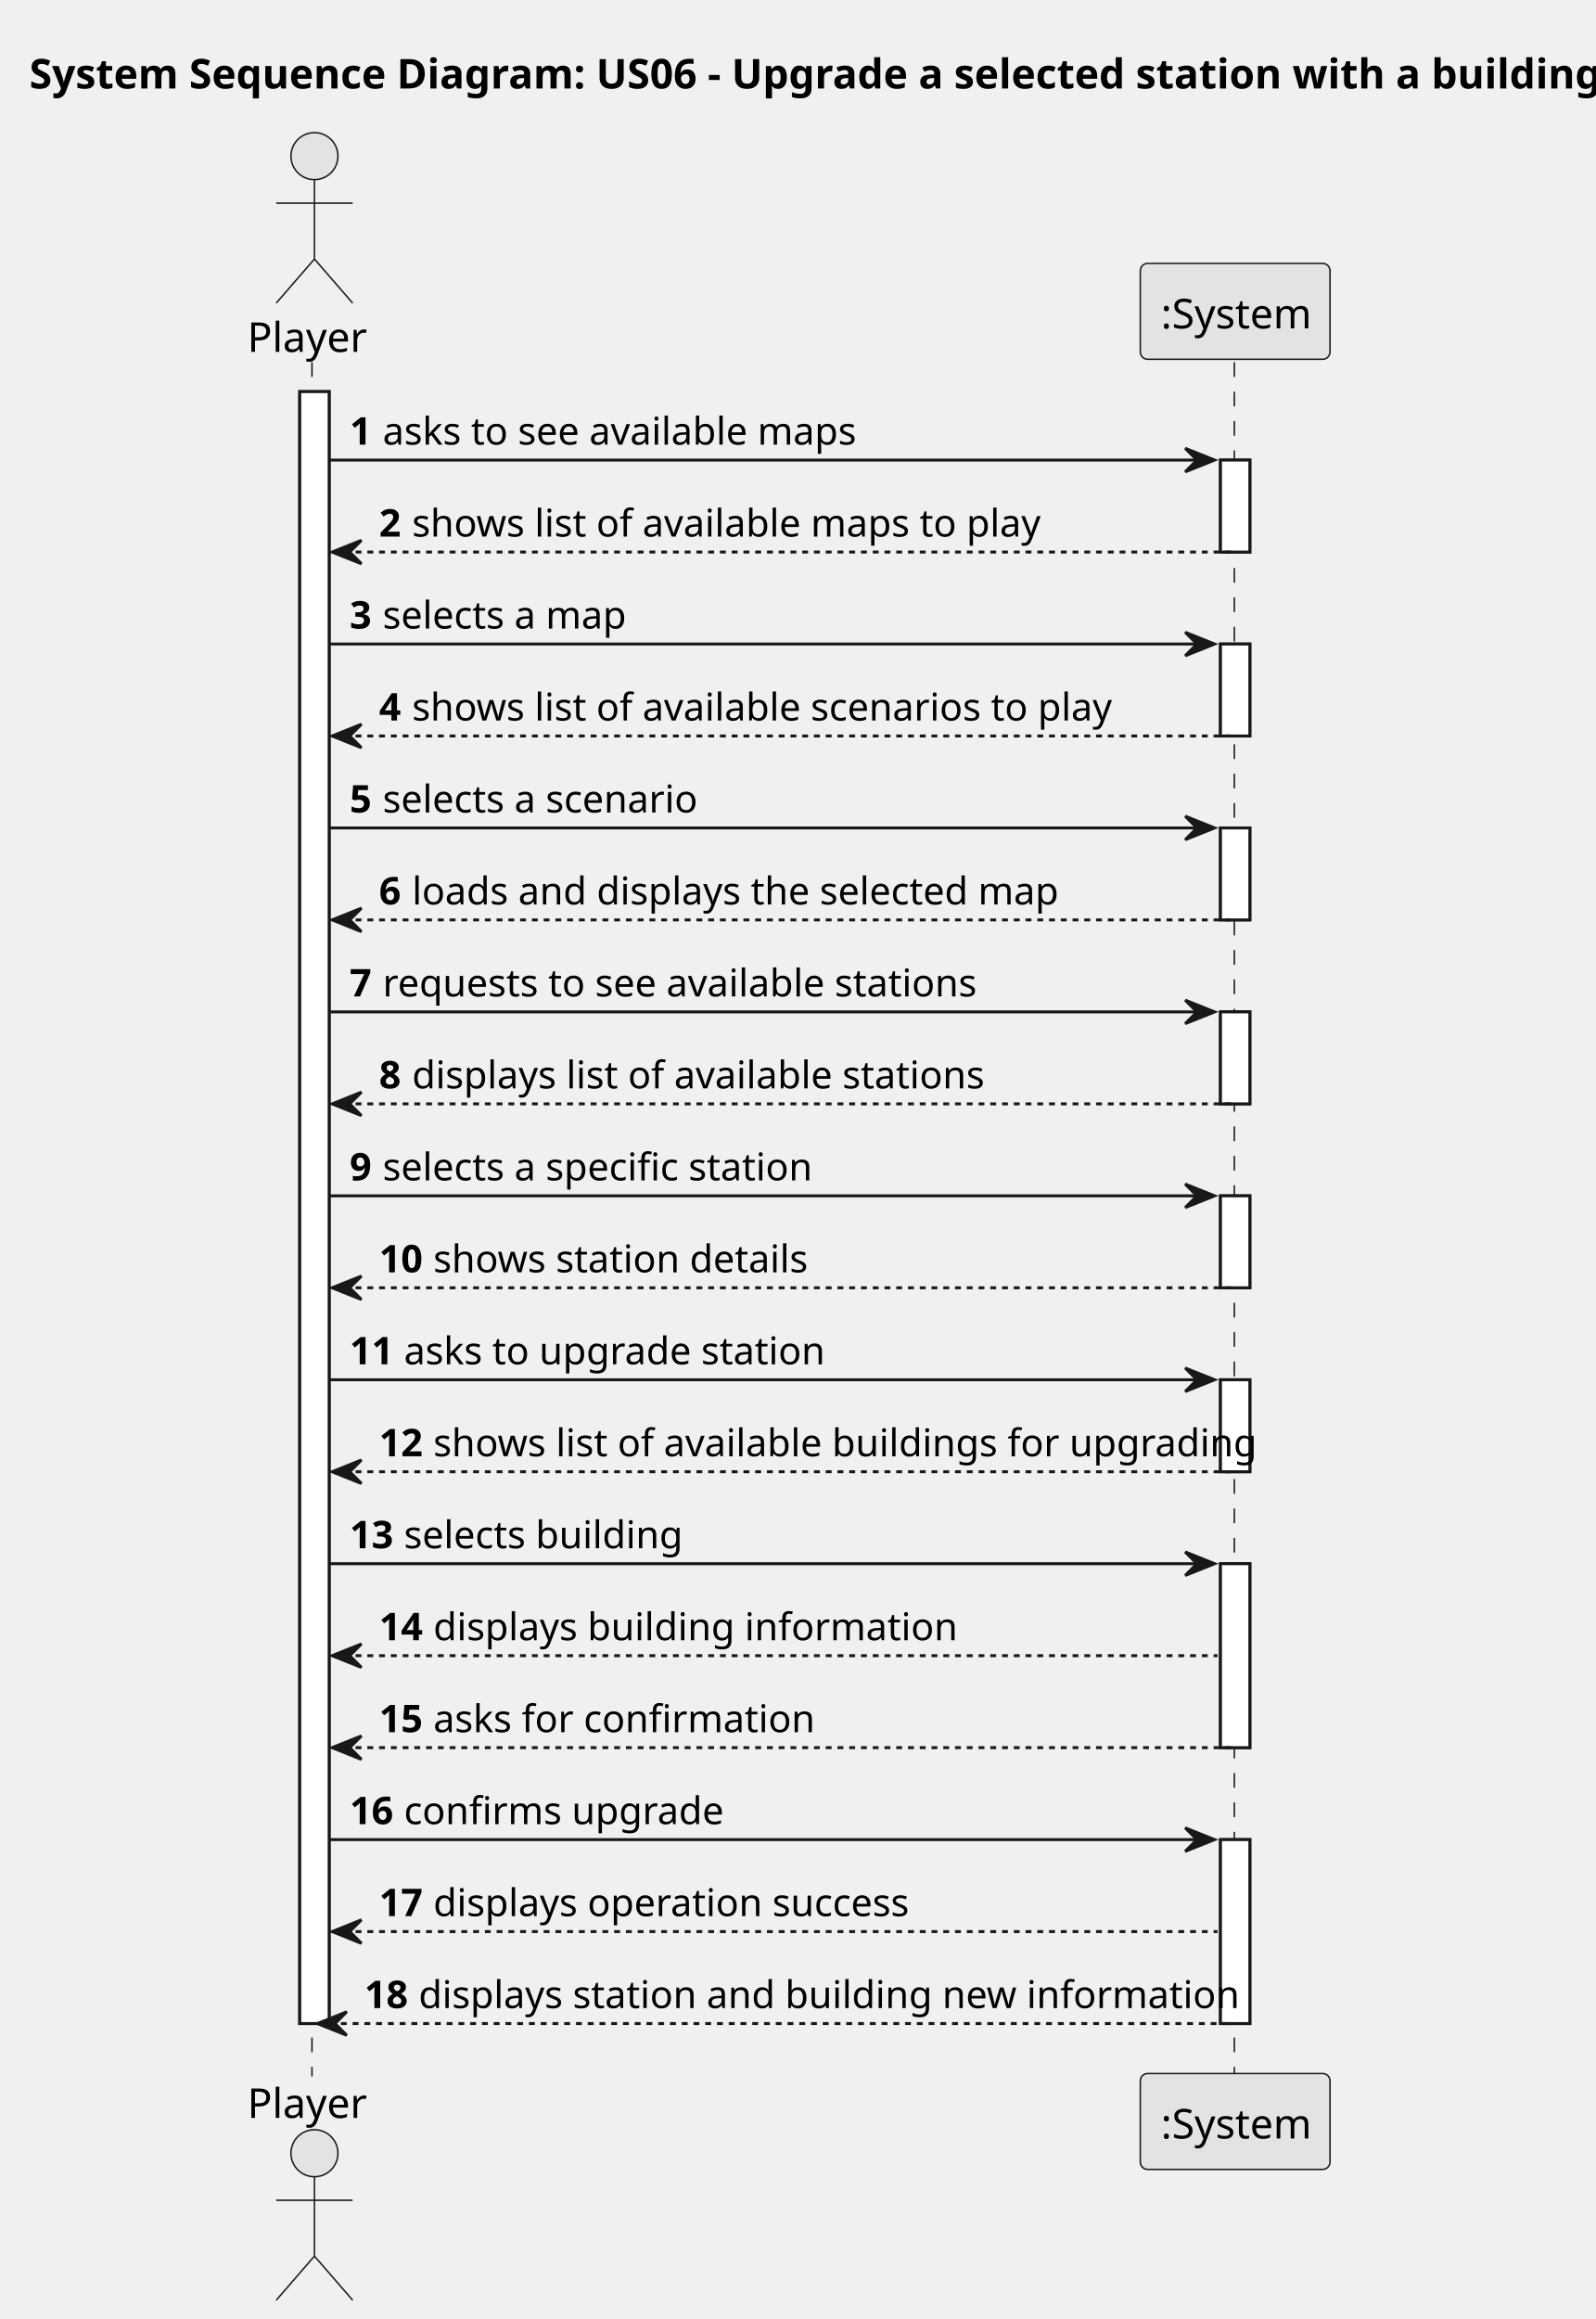
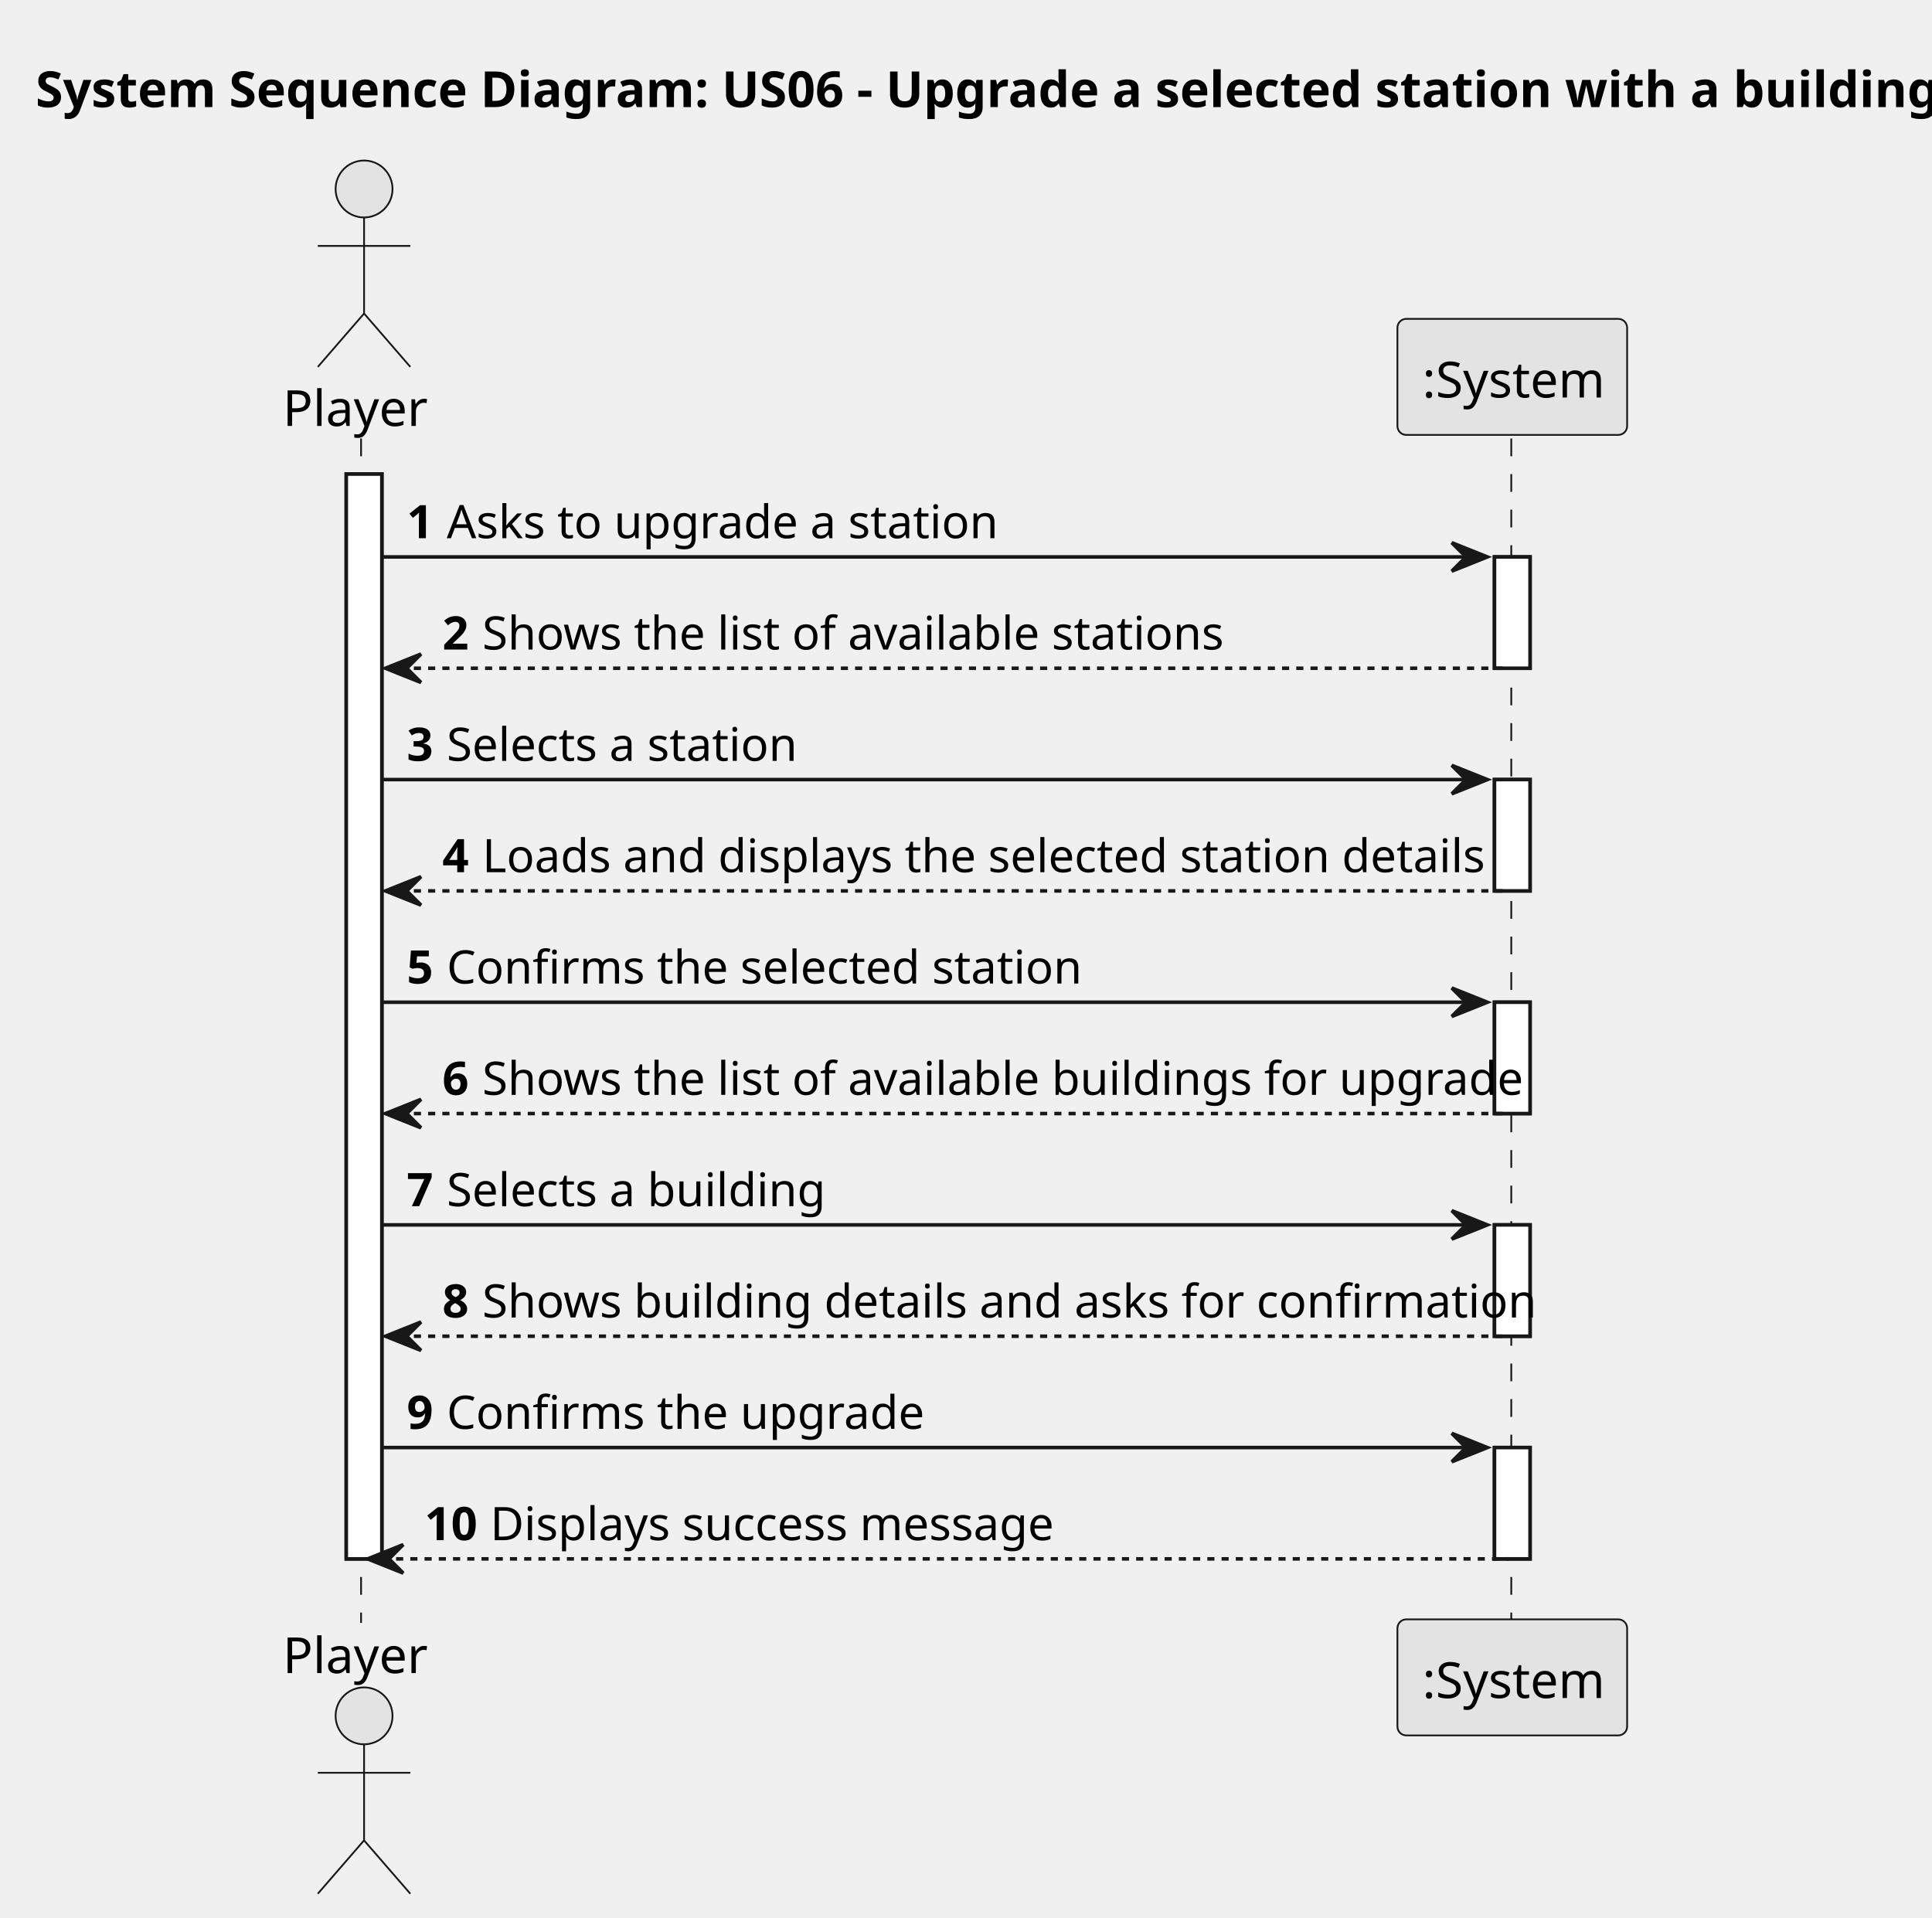
- <svg xmlns="http://www.w3.org/2000/svg" contentStyleType="text/css" height="789px" preserveAspectRatio="none" style="width:543px;height:789px;background:#FFFFFF;" version="1.1" viewBox="0 0 543 789" width="543px" zoomAndPan="magnify">
+ <svg xmlns="http://www.w3.org/2000/svg" contentStyleType="text/css" height="539px" preserveAspectRatio="none" style="width:543px;height:539px;background:#FFFFFF;" version="1.1" viewBox="0 0 543 539" width="543px" zoomAndPan="magnify">
  <defs />
  <g>
    <text fill="#000000" font-family="sans-serif" font-size="14" font-weight="bold" lengthAdjust="spacing" textLength="515.799" x="10" y="30.107">System Sequence Diagram: US06 - Upgrade a selected station with a building</text>
-     <rect fill="#FFFFFF" height="555.238" style="stroke:#181818;stroke-width:1.0;" width="10" x="102.011" y="133.242" />
-     <rect fill="#FFFFFF" height="31.291" style="stroke:#181818;stroke-width:1.0;" width="10" x="415.347" y="156.533" />
-     <rect fill="#FFFFFF" height="31.291" style="stroke:#181818;stroke-width:1.0;" width="10" x="415.347" y="219.115" />
-     <rect fill="#FFFFFF" height="31.291" style="stroke:#181818;stroke-width:1.0;" width="10" x="415.347" y="281.697" />
-     <rect fill="#FFFFFF" height="31.291" style="stroke:#181818;stroke-width:1.0;" width="10" x="415.347" y="344.279" />
-     <rect fill="#FFFFFF" height="31.291" style="stroke:#181818;stroke-width:1.0;" width="10" x="415.347" y="406.861" />
-     <rect fill="#FFFFFF" height="31.291" style="stroke:#181818;stroke-width:1.0;" width="10" x="415.347" y="469.443" />
-     <rect fill="#FFFFFF" height="62.582" style="stroke:#181818;stroke-width:1.0;" width="10" x="415.347" y="532.025" />
-     <rect fill="#FFFFFF" height="62.582" style="stroke:#181818;stroke-width:1.0;" width="10" x="415.347" y="625.898" />
-     <line style="stroke:#181818;stroke-width:0.5;stroke-dasharray:5.0,5.0;" x1="106.169" x2="106.169" y1="123.242" y2="706.481" />
-     <line style="stroke:#181818;stroke-width:0.5;stroke-dasharray:5.0,5.0;" x1="420.064" x2="420.064" y1="123.242" y2="706.481" />
-     <text fill="#000000" font-family="sans-serif" font-size="14" lengthAdjust="spacing" textLength="39.683" x="84.169" y="119.728">Player</text>
-     <ellipse cx="107.011" cy="53.121" fill="#E3E3E3" rx="8" ry="8" style="stroke:#181818;stroke-width:0.5;" />
-     <path d="M107.011,61.121 L107.011,88.121 M94.011,69.121 L120.011,69.121 M107.011,88.121 L94.011,103.121 M107.011,88.121 L120.011,103.121 " fill="none" style="stroke:#181818;stroke-width:0.5;" />
-     <text fill="#000000" font-family="sans-serif" font-size="14" lengthAdjust="spacing" textLength="39.683" x="84.169" y="720.588">Player</text>
-     <ellipse cx="107.011" cy="732.602" fill="#E3E3E3" rx="8" ry="8" style="stroke:#181818;stroke-width:0.5;" />
-     <path d="M107.011,740.602 L107.011,767.602 M94.011,748.602 L120.011,748.602 M107.011,767.602 L94.011,782.602 M107.011,767.602 L120.011,782.602 " fill="none" style="stroke:#181818;stroke-width:0.5;" />
-     <rect fill="#E3E3E3" height="32.621" rx="2.5" ry="2.5" style="stroke:#181818;stroke-width:0.5;" width="64.565" x="388.064" y="89.621" />
-     <text fill="#000000" font-family="sans-serif" font-size="14" lengthAdjust="spacing" textLength="50.565" x="395.064" y="111.728">:System</text>
-     <rect fill="#E3E3E3" height="32.621" rx="2.5" ry="2.5" style="stroke:#181818;stroke-width:0.5;" width="64.565" x="388.064" y="705.481" />
-     <text fill="#000000" font-family="sans-serif" font-size="14" lengthAdjust="spacing" textLength="50.565" x="395.064" y="727.588">:System</text>
-     <rect fill="#FFFFFF" height="555.238" style="stroke:#181818;stroke-width:1.0;" width="10" x="102.011" y="133.242" />
-     <rect fill="#FFFFFF" height="31.291" style="stroke:#181818;stroke-width:1.0;" width="10" x="415.347" y="156.533" />
-     <rect fill="#FFFFFF" height="31.291" style="stroke:#181818;stroke-width:1.0;" width="10" x="415.347" y="219.115" />
-     <rect fill="#FFFFFF" height="31.291" style="stroke:#181818;stroke-width:1.0;" width="10" x="415.347" y="281.697" />
-     <rect fill="#FFFFFF" height="31.291" style="stroke:#181818;stroke-width:1.0;" width="10" x="415.347" y="344.279" />
-     <rect fill="#FFFFFF" height="31.291" style="stroke:#181818;stroke-width:1.0;" width="10" x="415.347" y="406.861" />
-     <rect fill="#FFFFFF" height="31.291" style="stroke:#181818;stroke-width:1.0;" width="10" x="415.347" y="469.443" />
-     <rect fill="#FFFFFF" height="62.582" style="stroke:#181818;stroke-width:1.0;" width="10" x="415.347" y="532.025" />
-     <rect fill="#FFFFFF" height="62.582" style="stroke:#181818;stroke-width:1.0;" width="10" x="415.347" y="625.898" />
-     <polygon fill="#181818" points="403.347,152.533,413.347,156.533,403.347,160.533,407.347,156.533" style="stroke:#181818;stroke-width:1.0;" />
-     <line style="stroke:#181818;stroke-width:1.0;" x1="112.011" x2="409.347" y1="156.533" y2="156.533" />
-     <text fill="#000000" font-family="sans-serif" font-size="13" font-weight="bold" lengthAdjust="spacing" textLength="7.23" x="119.011" y="151.27">1</text>
-     <text fill="#000000" font-family="sans-serif" font-size="13" lengthAdjust="spacing" textLength="156.083" x="130.241" y="151.27">asks to see available maps</text>
-     <polygon fill="#181818" points="123.011,183.824,113.011,187.824,123.011,191.824,119.011,187.824" style="stroke:#181818;stroke-width:1.0;" />
-     <line style="stroke:#181818;stroke-width:1.0;stroke-dasharray:2.0,2.0;" x1="117.011" x2="419.347" y1="187.824" y2="187.824" />
-     <text fill="#000000" font-family="sans-serif" font-size="13" font-weight="bold" lengthAdjust="spacing" textLength="7.23" x="129.011" y="182.561">2</text>
-     <text fill="#000000" font-family="sans-serif" font-size="13" lengthAdjust="spacing" textLength="203.042" x="140.241" y="182.561">shows list of available maps to play</text>
-     <polygon fill="#181818" points="403.347,215.115,413.347,219.115,403.347,223.115,407.347,219.115" style="stroke:#181818;stroke-width:1.0;" />
-     <line style="stroke:#181818;stroke-width:1.0;" x1="112.011" x2="409.347" y1="219.115" y2="219.115" />
-     <text fill="#000000" font-family="sans-serif" font-size="13" font-weight="bold" lengthAdjust="spacing" textLength="7.23" x="119.011" y="213.852">3</text>
-     <text fill="#000000" font-family="sans-serif" font-size="13" lengthAdjust="spacing" textLength="80.203" x="130.241" y="213.852">selects a map</text>
-     <polygon fill="#181818" points="123.011,246.406,113.011,250.406,123.011,254.406,119.011,250.406" style="stroke:#181818;stroke-width:1.0;" />
-     <line style="stroke:#181818;stroke-width:1.0;stroke-dasharray:2.0,2.0;" x1="117.011" x2="419.347" y1="250.406" y2="250.406" />
-     <text fill="#000000" font-family="sans-serif" font-size="13" font-weight="bold" lengthAdjust="spacing" textLength="7.23" x="129.011" y="245.144">4</text>
-     <text fill="#000000" font-family="sans-serif" font-size="13" lengthAdjust="spacing" textLength="226.891" x="140.241" y="245.144">shows list of available scenarios to play</text>
-     <polygon fill="#181818" points="403.347,277.697,413.347,281.697,403.347,285.697,407.347,281.697" style="stroke:#181818;stroke-width:1.0;" />
-     <line style="stroke:#181818;stroke-width:1.0;" x1="112.011" x2="409.347" y1="281.697" y2="281.697" />
-     <text fill="#000000" font-family="sans-serif" font-size="13" font-weight="bold" lengthAdjust="spacing" textLength="7.23" x="119.011" y="276.435">5</text>
-     <text fill="#000000" font-family="sans-serif" font-size="13" lengthAdjust="spacing" textLength="104.051" x="130.241" y="276.435">selects a scenario</text>
-     <polygon fill="#181818" points="123.011,308.988,113.011,312.988,123.011,316.988,119.011,312.988" style="stroke:#181818;stroke-width:1.0;" />
-     <line style="stroke:#181818;stroke-width:1.0;stroke-dasharray:2.0,2.0;" x1="117.011" x2="419.347" y1="312.988" y2="312.988" />
-     <text fill="#000000" font-family="sans-serif" font-size="13" font-weight="bold" lengthAdjust="spacing" textLength="7.23" x="129.011" y="307.726">6</text>
-     <text fill="#000000" font-family="sans-serif" font-size="13" lengthAdjust="spacing" textLength="209.574" x="140.241" y="307.726">loads and displays the selected map</text>
-     <polygon fill="#181818" points="403.347,340.279,413.347,344.279,403.347,348.279,407.347,344.279" style="stroke:#181818;stroke-width:1.0;" />
-     <line style="stroke:#181818;stroke-width:1.0;" x1="112.011" x2="409.347" y1="344.279" y2="344.279" />
-     <text fill="#000000" font-family="sans-serif" font-size="13" font-weight="bold" lengthAdjust="spacing" textLength="7.23" x="119.011" y="339.017">7</text>
-     <text fill="#000000" font-family="sans-serif" font-size="13" lengthAdjust="spacing" textLength="192.226" x="130.241" y="339.017">requests to see available stations</text>
-     <polygon fill="#181818" points="123.011,371.57,113.011,375.57,123.011,379.57,119.011,375.57" style="stroke:#181818;stroke-width:1.0;" />
-     <line style="stroke:#181818;stroke-width:1.0;stroke-dasharray:2.0,2.0;" x1="117.011" x2="419.347" y1="375.57" y2="375.57" />
-     <text fill="#000000" font-family="sans-serif" font-size="13" font-weight="bold" lengthAdjust="spacing" textLength="7.23" x="129.011" y="370.308">8</text>
-     <text fill="#000000" font-family="sans-serif" font-size="13" lengthAdjust="spacing" textLength="184.26" x="140.241" y="370.308">displays list of available stations</text>
-     <polygon fill="#181818" points="403.347,402.861,413.347,406.861,403.347,410.861,407.347,406.861" style="stroke:#181818;stroke-width:1.0;" />
-     <line style="stroke:#181818;stroke-width:1.0;" x1="112.011" x2="409.347" y1="406.861" y2="406.861" />
-     <text fill="#000000" font-family="sans-serif" font-size="13" font-weight="bold" lengthAdjust="spacing" textLength="7.23" x="119.011" y="401.599">9</text>
-     <text fill="#000000" font-family="sans-serif" font-size="13" lengthAdjust="spacing" textLength="140.175" x="130.241" y="401.599">selects a specific station</text>
-     <polygon fill="#181818" points="123.011,434.152,113.011,438.152,123.011,442.152,119.011,438.152" style="stroke:#181818;stroke-width:1.0;" />
-     <line style="stroke:#181818;stroke-width:1.0;stroke-dasharray:2.0,2.0;" x1="117.011" x2="419.347" y1="438.152" y2="438.152" />
-     <text fill="#000000" font-family="sans-serif" font-size="13" font-weight="bold" lengthAdjust="spacing" textLength="14.46" x="129.011" y="432.89">10</text>
-     <text fill="#000000" font-family="sans-serif" font-size="13" lengthAdjust="spacing" textLength="119.952" x="147.471" y="432.89">shows station details</text>
-     <polygon fill="#181818" points="403.347,465.443,413.347,469.443,403.347,473.443,407.347,469.443" style="stroke:#181818;stroke-width:1.0;" />
-     <line style="stroke:#181818;stroke-width:1.0;" x1="112.011" x2="409.347" y1="469.443" y2="469.443" />
-     <text fill="#000000" font-family="sans-serif" font-size="13" font-weight="bold" lengthAdjust="spacing" textLength="14.46" x="119.011" y="464.181">11</text>
-     <text fill="#000000" font-family="sans-serif" font-size="13" lengthAdjust="spacing" textLength="134.418" x="137.471" y="464.181">asks to upgrade station</text>
-     <polygon fill="#181818" points="123.011,496.734,113.011,500.734,123.011,504.734,119.011,500.734" style="stroke:#181818;stroke-width:1.0;" />
-     <line style="stroke:#181818;stroke-width:1.0;stroke-dasharray:2.0,2.0;" x1="117.011" x2="419.347" y1="500.734" y2="500.734" />
-     <text fill="#000000" font-family="sans-serif" font-size="13" font-weight="bold" lengthAdjust="spacing" textLength="14.46" x="129.011" y="495.472">12</text>
-     <text fill="#000000" font-family="sans-serif" font-size="13" lengthAdjust="spacing" textLength="260.876" x="147.471" y="495.472">shows list of available buildings for upgrading</text>
-     <polygon fill="#181818" points="403.347,528.025,413.347,532.025,403.347,536.025,407.347,532.025" style="stroke:#181818;stroke-width:1.0;" />
-     <line style="stroke:#181818;stroke-width:1.0;" x1="112.011" x2="409.347" y1="532.025" y2="532.025" />
-     <text fill="#000000" font-family="sans-serif" font-size="13" font-weight="bold" lengthAdjust="spacing" textLength="14.46" x="119.011" y="526.763">13</text>
-     <text fill="#000000" font-family="sans-serif" font-size="13" lengthAdjust="spacing" textLength="88.886" x="137.471" y="526.763">selects building</text>
-     <polygon fill="#181818" points="123.011,559.316,113.011,563.316,123.011,567.316,119.011,563.316" style="stroke:#181818;stroke-width:1.0;" />
-     <line style="stroke:#181818;stroke-width:1.0;stroke-dasharray:2.0,2.0;" x1="117.011" x2="414.347" y1="563.316" y2="563.316" />
-     <text fill="#000000" font-family="sans-serif" font-size="13" font-weight="bold" lengthAdjust="spacing" textLength="14.46" x="129.011" y="558.054">14</text>
-     <text fill="#000000" font-family="sans-serif" font-size="13" lengthAdjust="spacing" textLength="163.312" x="147.471" y="558.054">displays building information</text>
-     <polygon fill="#181818" points="123.011,590.607,113.011,594.607,123.011,598.607,119.011,594.607" style="stroke:#181818;stroke-width:1.0;" />
-     <line style="stroke:#181818;stroke-width:1.0;stroke-dasharray:2.0,2.0;" x1="117.011" x2="419.347" y1="594.607" y2="594.607" />
-     <text fill="#000000" font-family="sans-serif" font-size="13" font-weight="bold" lengthAdjust="spacing" textLength="14.46" x="129.011" y="589.345">15</text>
-     <text fill="#000000" font-family="sans-serif" font-size="13" lengthAdjust="spacing" textLength="119.933" x="147.471" y="589.345">asks for confirmation</text>
-     <polygon fill="#181818" points="403.347,621.898,413.347,625.898,403.347,629.898,407.347,625.898" style="stroke:#181818;stroke-width:1.0;" />
-     <line style="stroke:#181818;stroke-width:1.0;" x1="112.011" x2="409.347" y1="625.898" y2="625.898" />
-     <text fill="#000000" font-family="sans-serif" font-size="13" font-weight="bold" lengthAdjust="spacing" textLength="14.46" x="119.011" y="620.636">16</text>
-     <text fill="#000000" font-family="sans-serif" font-size="13" lengthAdjust="spacing" textLength="100.439" x="137.471" y="620.636">confirms upgrade</text>
-     <polygon fill="#181818" points="123.011,653.189,113.011,657.189,123.011,661.189,119.011,657.189" style="stroke:#181818;stroke-width:1.0;" />
-     <line style="stroke:#181818;stroke-width:1.0;stroke-dasharray:2.0,2.0;" x1="117.011" x2="414.347" y1="657.189" y2="657.189" />
-     <text fill="#000000" font-family="sans-serif" font-size="13" font-weight="bold" lengthAdjust="spacing" textLength="14.46" x="129.011" y="651.927">17</text>
-     <text fill="#000000" font-family="sans-serif" font-size="13" lengthAdjust="spacing" textLength="155.359" x="147.471" y="651.927">displays operation success</text>
-     <polygon fill="#181818" points="118.011,684.481,108.011,688.481,118.011,692.481,114.011,688.481" style="stroke:#181818;stroke-width:1.0;" />
-     <line style="stroke:#181818;stroke-width:1.0;stroke-dasharray:2.0,2.0;" x1="112.011" x2="419.347" y1="688.481" y2="688.481" />
-     <text fill="#000000" font-family="sans-serif" font-size="13" font-weight="bold" lengthAdjust="spacing" textLength="14.46" x="124.011" y="683.218">18</text>
-     <text fill="#000000" font-family="sans-serif" font-size="13" lengthAdjust="spacing" textLength="257.988" x="142.471" y="683.218">displays station and building new information</text>
+     <rect fill="#FFFFFF" height="304.91" style="stroke:#181818;stroke-width:1.0;" width="10" x="97.323" y="133.242" />
+     <rect fill="#FFFFFF" height="31.291" style="stroke:#181818;stroke-width:1.0;" width="10" x="420.034" y="156.533" />
+     <rect fill="#FFFFFF" height="31.291" style="stroke:#181818;stroke-width:1.0;" width="10" x="420.034" y="219.115" />
+     <rect fill="#FFFFFF" height="31.291" style="stroke:#181818;stroke-width:1.0;" width="10" x="420.034" y="281.697" />
+     <rect fill="#FFFFFF" height="31.291" style="stroke:#181818;stroke-width:1.0;" width="10" x="420.034" y="344.279" />
+     <rect fill="#FFFFFF" height="31.291" style="stroke:#181818;stroke-width:1.0;" width="10" x="420.034" y="406.861" />
+     <line style="stroke:#181818;stroke-width:0.5;stroke-dasharray:5.0,5.0;" x1="101.482" x2="101.482" y1="123.242" y2="456.152" />
+     <line style="stroke:#181818;stroke-width:0.5;stroke-dasharray:5.0,5.0;" x1="424.752" x2="424.752" y1="123.242" y2="456.152" />
+     <text fill="#000000" font-family="sans-serif" font-size="14" lengthAdjust="spacing" textLength="39.683" x="79.482" y="119.728">Player</text>
+     <ellipse cx="102.323" cy="53.121" fill="#E3E3E3" rx="8" ry="8" style="stroke:#181818;stroke-width:0.5;" />
+     <path d="M102.323,61.121 L102.323,88.121 M89.323,69.121 L115.323,69.121 M102.323,88.121 L89.323,103.121 M102.323,88.121 L115.323,103.121 " fill="none" style="stroke:#181818;stroke-width:0.5;" />
+     <text fill="#000000" font-family="sans-serif" font-size="14" lengthAdjust="spacing" textLength="39.683" x="79.482" y="470.26">Player</text>
+     <ellipse cx="102.323" cy="482.273" fill="#E3E3E3" rx="8" ry="8" style="stroke:#181818;stroke-width:0.5;" />
+     <path d="M102.323,490.273 L102.323,517.273 M89.323,498.273 L115.323,498.273 M102.323,517.273 L89.323,532.273 M102.323,517.273 L115.323,532.273 " fill="none" style="stroke:#181818;stroke-width:0.5;" />
+     <rect fill="#E3E3E3" height="32.621" rx="2.5" ry="2.5" style="stroke:#181818;stroke-width:0.5;" width="64.565" x="392.752" y="89.621" />
+     <text fill="#000000" font-family="sans-serif" font-size="14" lengthAdjust="spacing" textLength="50.565" x="399.752" y="111.728">:System</text>
+     <rect fill="#E3E3E3" height="32.621" rx="2.5" ry="2.5" style="stroke:#181818;stroke-width:0.5;" width="64.565" x="392.752" y="455.152" />
+     <text fill="#000000" font-family="sans-serif" font-size="14" lengthAdjust="spacing" textLength="50.565" x="399.752" y="477.26">:System</text>
+     <rect fill="#FFFFFF" height="304.91" style="stroke:#181818;stroke-width:1.0;" width="10" x="97.323" y="133.242" />
+     <rect fill="#FFFFFF" height="31.291" style="stroke:#181818;stroke-width:1.0;" width="10" x="420.034" y="156.533" />
+     <rect fill="#FFFFFF" height="31.291" style="stroke:#181818;stroke-width:1.0;" width="10" x="420.034" y="219.115" />
+     <rect fill="#FFFFFF" height="31.291" style="stroke:#181818;stroke-width:1.0;" width="10" x="420.034" y="281.697" />
+     <rect fill="#FFFFFF" height="31.291" style="stroke:#181818;stroke-width:1.0;" width="10" x="420.034" y="344.279" />
+     <rect fill="#FFFFFF" height="31.291" style="stroke:#181818;stroke-width:1.0;" width="10" x="420.034" y="406.861" />
+     <polygon fill="#181818" points="408.034,152.533,418.034,156.533,408.034,160.533,412.034,156.533" style="stroke:#181818;stroke-width:1.0;" />
+     <line style="stroke:#181818;stroke-width:1.0;" x1="107.323" x2="414.034" y1="156.533" y2="156.533" />
+     <text fill="#000000" font-family="sans-serif" font-size="13" font-weight="bold" lengthAdjust="spacing" textLength="7.23" x="114.323" y="151.27">1</text>
+     <text fill="#000000" font-family="sans-serif" font-size="13" lengthAdjust="spacing" textLength="146.701" x="125.553" y="151.27">Asks to upgrade a station</text>
+     <polygon fill="#181818" points="118.323,183.824,108.323,187.824,118.323,191.824,114.323,187.824" style="stroke:#181818;stroke-width:1.0;" />
+     <line style="stroke:#181818;stroke-width:1.0;stroke-dasharray:2.0,2.0;" x1="112.323" x2="424.034" y1="187.824" y2="187.824" />
+     <text fill="#000000" font-family="sans-serif" font-size="13" font-weight="bold" lengthAdjust="spacing" textLength="7.23" x="124.323" y="182.561">2</text>
+     <text fill="#000000" font-family="sans-serif" font-size="13" lengthAdjust="spacing" textLength="197.996" x="135.553" y="182.561">Shows the list of available stations</text>
+     <polygon fill="#181818" points="408.034,215.115,418.034,219.115,408.034,223.115,412.034,219.115" style="stroke:#181818;stroke-width:1.0;" />
+     <line style="stroke:#181818;stroke-width:1.0;" x1="107.323" x2="414.034" y1="219.115" y2="219.115" />
+     <text fill="#000000" font-family="sans-serif" font-size="13" font-weight="bold" lengthAdjust="spacing" textLength="7.23" x="114.323" y="213.852">3</text>
+     <text fill="#000000" font-family="sans-serif" font-size="13" lengthAdjust="spacing" textLength="95.386" x="125.553" y="213.852">Selects a station</text>
+     <polygon fill="#181818" points="118.323,246.406,108.323,250.406,118.323,254.406,114.323,250.406" style="stroke:#181818;stroke-width:1.0;" />
+     <line style="stroke:#181818;stroke-width:1.0;stroke-dasharray:2.0,2.0;" x1="112.323" x2="424.034" y1="250.406" y2="250.406" />
+     <text fill="#000000" font-family="sans-serif" font-size="13" font-weight="bold" lengthAdjust="spacing" textLength="7.23" x="124.323" y="245.144">4</text>
+     <text fill="#000000" font-family="sans-serif" font-size="13" lengthAdjust="spacing" textLength="268.119" x="135.553" y="245.144">Loads and displays the selected station details</text>
+     <polygon fill="#181818" points="408.034,277.697,418.034,281.697,408.034,285.697,412.034,281.697" style="stroke:#181818;stroke-width:1.0;" />
+     <line style="stroke:#181818;stroke-width:1.0;" x1="107.323" x2="414.034" y1="281.697" y2="281.697" />
+     <text fill="#000000" font-family="sans-serif" font-size="13" font-weight="bold" lengthAdjust="spacing" textLength="7.23" x="114.323" y="276.435">5</text>
+     <text fill="#000000" font-family="sans-serif" font-size="13" lengthAdjust="spacing" textLength="167.635" x="125.553" y="276.435">Confirms the selected station</text>
+     <polygon fill="#181818" points="118.323,308.988,108.323,312.988,118.323,316.988,114.323,312.988" style="stroke:#181818;stroke-width:1.0;" />
+     <line style="stroke:#181818;stroke-width:1.0;stroke-dasharray:2.0,2.0;" x1="112.323" x2="424.034" y1="312.988" y2="312.988" />
+     <text fill="#000000" font-family="sans-serif" font-size="13" font-weight="bold" lengthAdjust="spacing" textLength="7.23" x="124.323" y="307.726">6</text>
+     <text fill="#000000" font-family="sans-serif" font-size="13" lengthAdjust="spacing" textLength="274.612" x="135.553" y="307.726">Shows the list of available buildings for upgrade</text>
+     <polygon fill="#181818" points="408.034,340.279,418.034,344.279,408.034,348.279,412.034,344.279" style="stroke:#181818;stroke-width:1.0;" />
+     <line style="stroke:#181818;stroke-width:1.0;" x1="107.323" x2="414.034" y1="344.279" y2="344.279" />
+     <text fill="#000000" font-family="sans-serif" font-size="13" font-weight="bold" lengthAdjust="spacing" textLength="7.23" x="114.323" y="339.017">7</text>
+     <text fill="#000000" font-family="sans-serif" font-size="13" lengthAdjust="spacing" textLength="101.899" x="125.553" y="339.017">Selects a building</text>
+     <polygon fill="#181818" points="118.323,371.57,108.323,375.57,118.323,379.57,114.323,375.57" style="stroke:#181818;stroke-width:1.0;" />
+     <line style="stroke:#181818;stroke-width:1.0;stroke-dasharray:2.0,2.0;" x1="112.323" x2="424.034" y1="375.57" y2="375.57" />
+     <text fill="#000000" font-family="sans-serif" font-size="13" font-weight="bold" lengthAdjust="spacing" textLength="7.23" x="124.323" y="370.308">8</text>
+     <text fill="#000000" font-family="sans-serif" font-size="13" lengthAdjust="spacing" textLength="277.481" x="135.553" y="370.308">Shows building details and asks for confirmation</text>
+     <polygon fill="#181818" points="408.034,402.861,418.034,406.861,408.034,410.861,412.034,406.861" style="stroke:#181818;stroke-width:1.0;" />
+     <line style="stroke:#181818;stroke-width:1.0;" x1="107.323" x2="414.034" y1="406.861" y2="406.861" />
+     <text fill="#000000" font-family="sans-serif" font-size="13" font-weight="bold" lengthAdjust="spacing" textLength="7.23" x="114.323" y="401.599">9</text>
+     <text fill="#000000" font-family="sans-serif" font-size="13" lengthAdjust="spacing" textLength="125.011" x="125.553" y="401.599">Confirms the upgrade</text>
+     <polygon fill="#181818" points="113.323,434.152,103.323,438.152,113.323,442.152,109.323,438.152" style="stroke:#181818;stroke-width:1.0;" />
+     <line style="stroke:#181818;stroke-width:1.0;stroke-dasharray:2.0,2.0;" x1="107.323" x2="424.034" y1="438.152" y2="438.152" />
+     <text fill="#000000" font-family="sans-serif" font-size="13" font-weight="bold" lengthAdjust="spacing" textLength="14.46" x="119.323" y="432.89">10</text>
+     <text fill="#000000" font-family="sans-serif" font-size="13" lengthAdjust="spacing" textLength="156.057" x="137.783" y="432.89">Displays success message</text>
  </g>
</svg>
